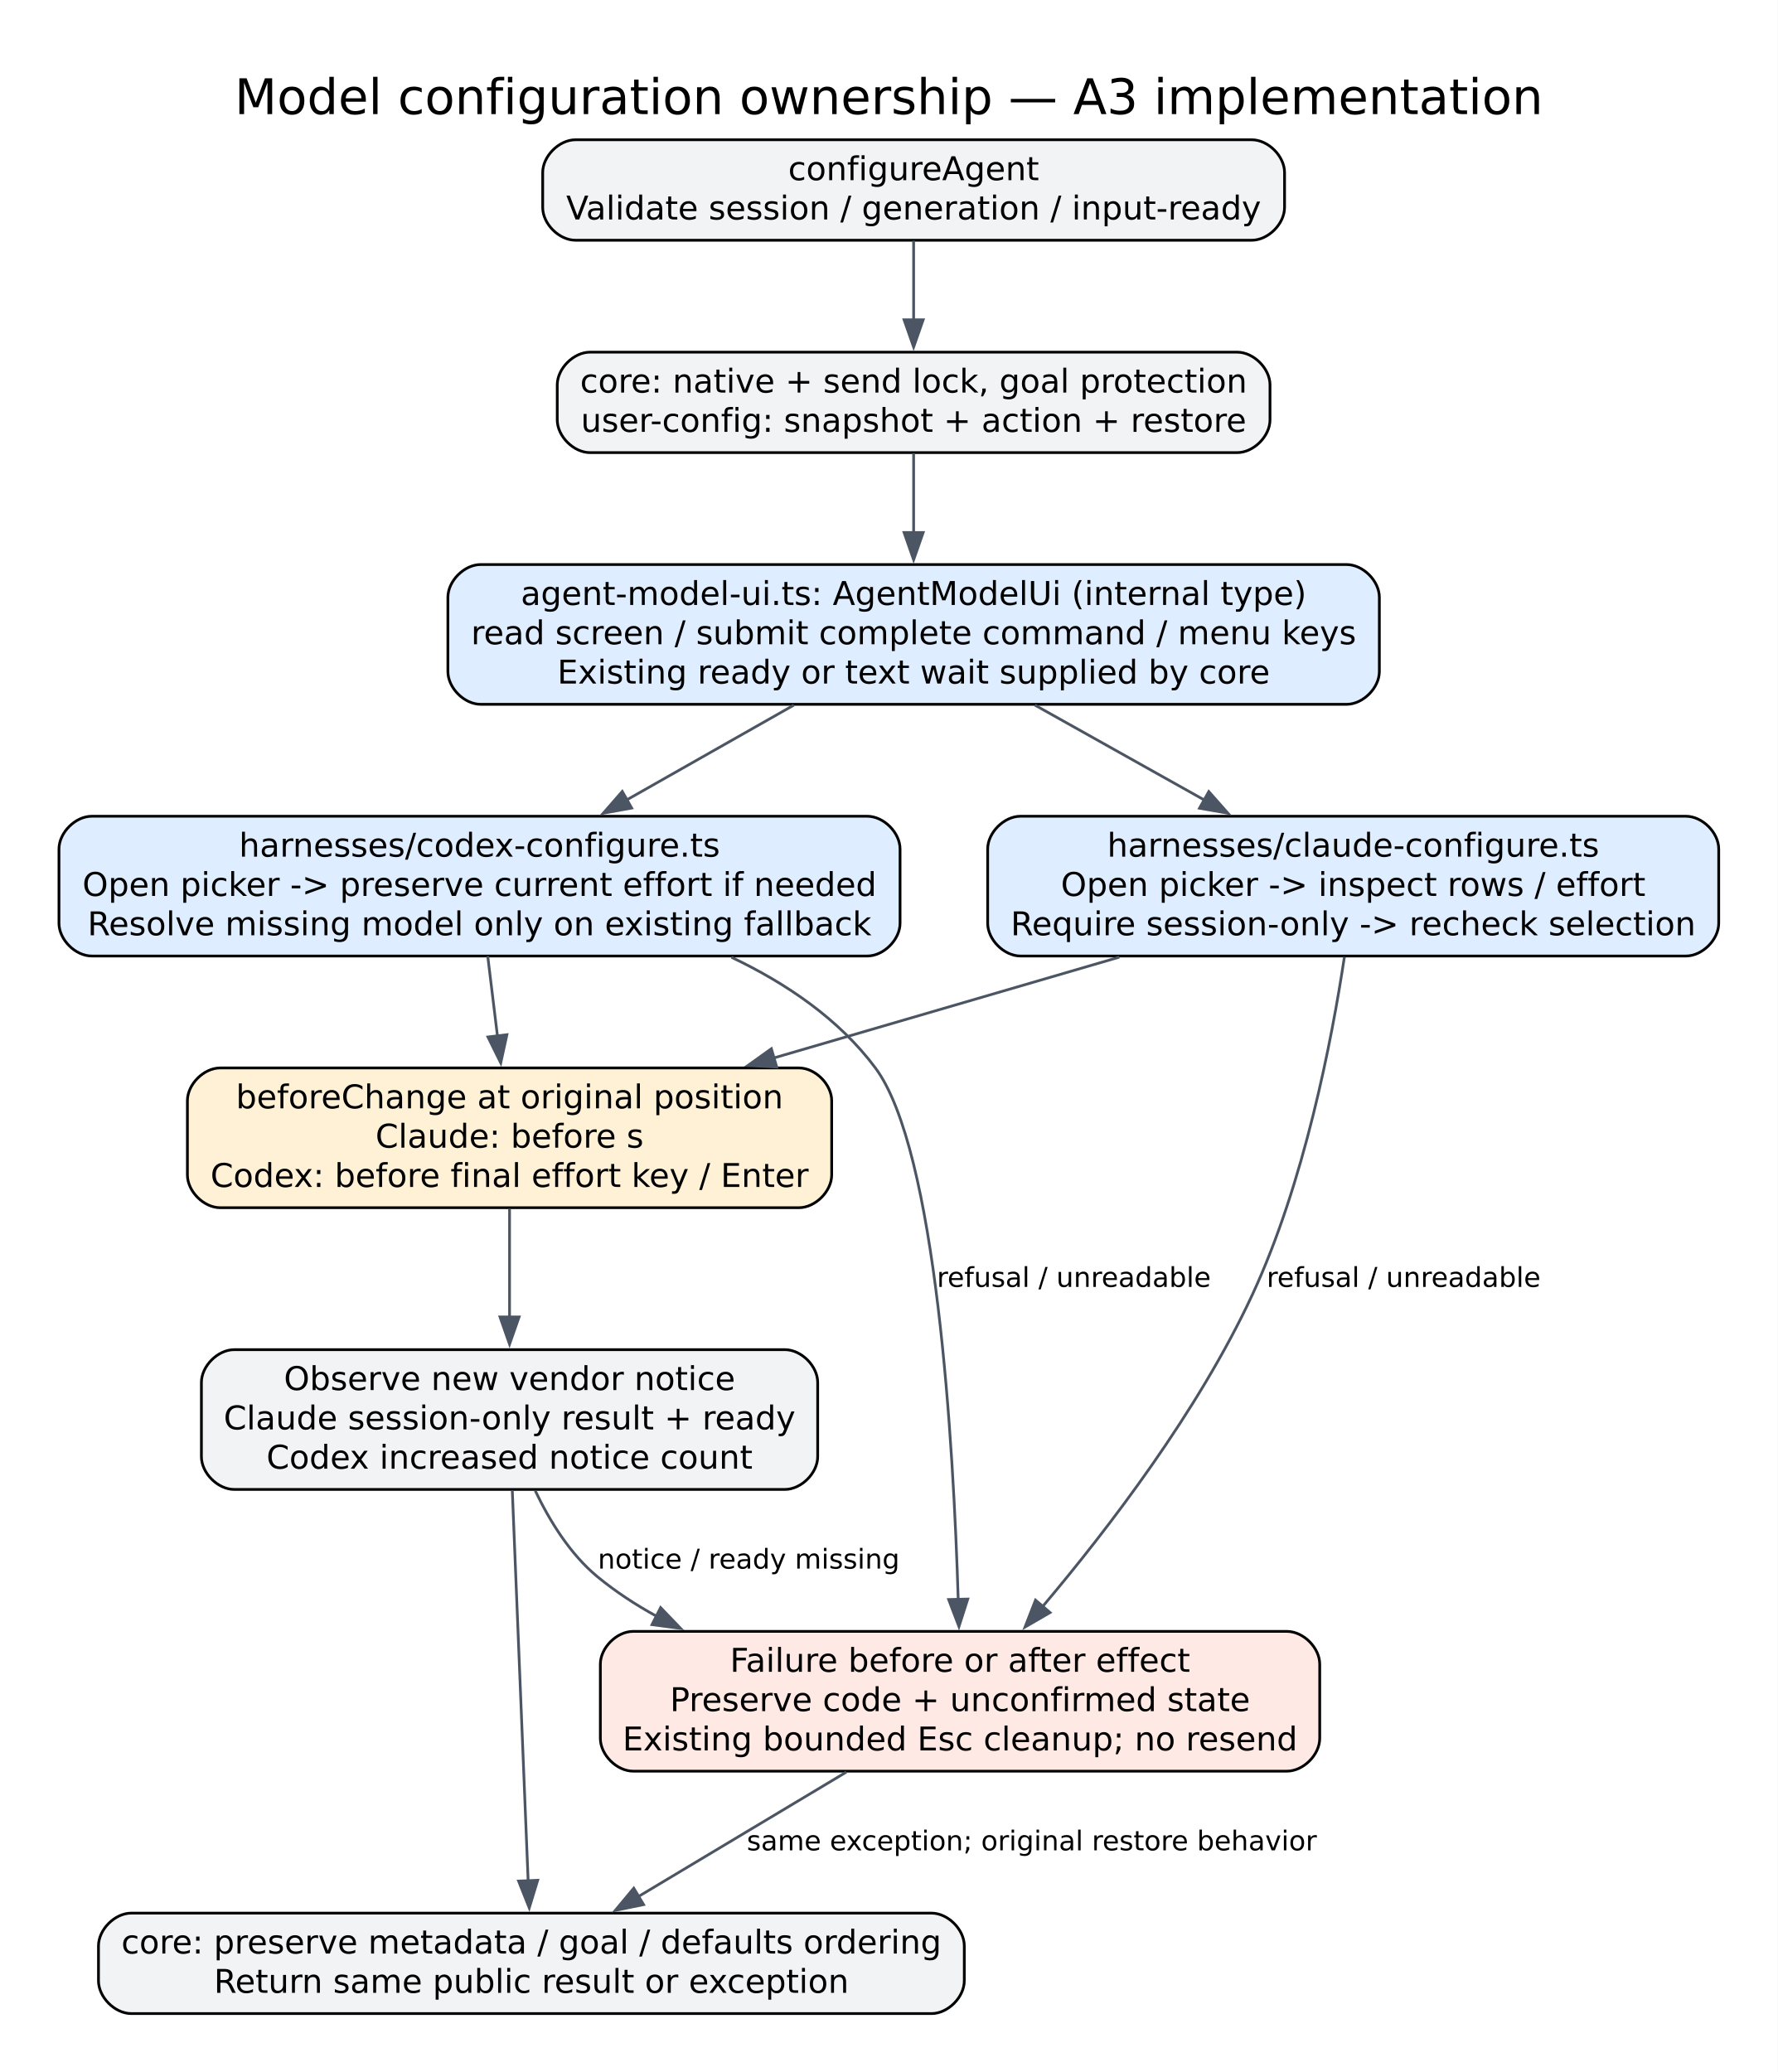
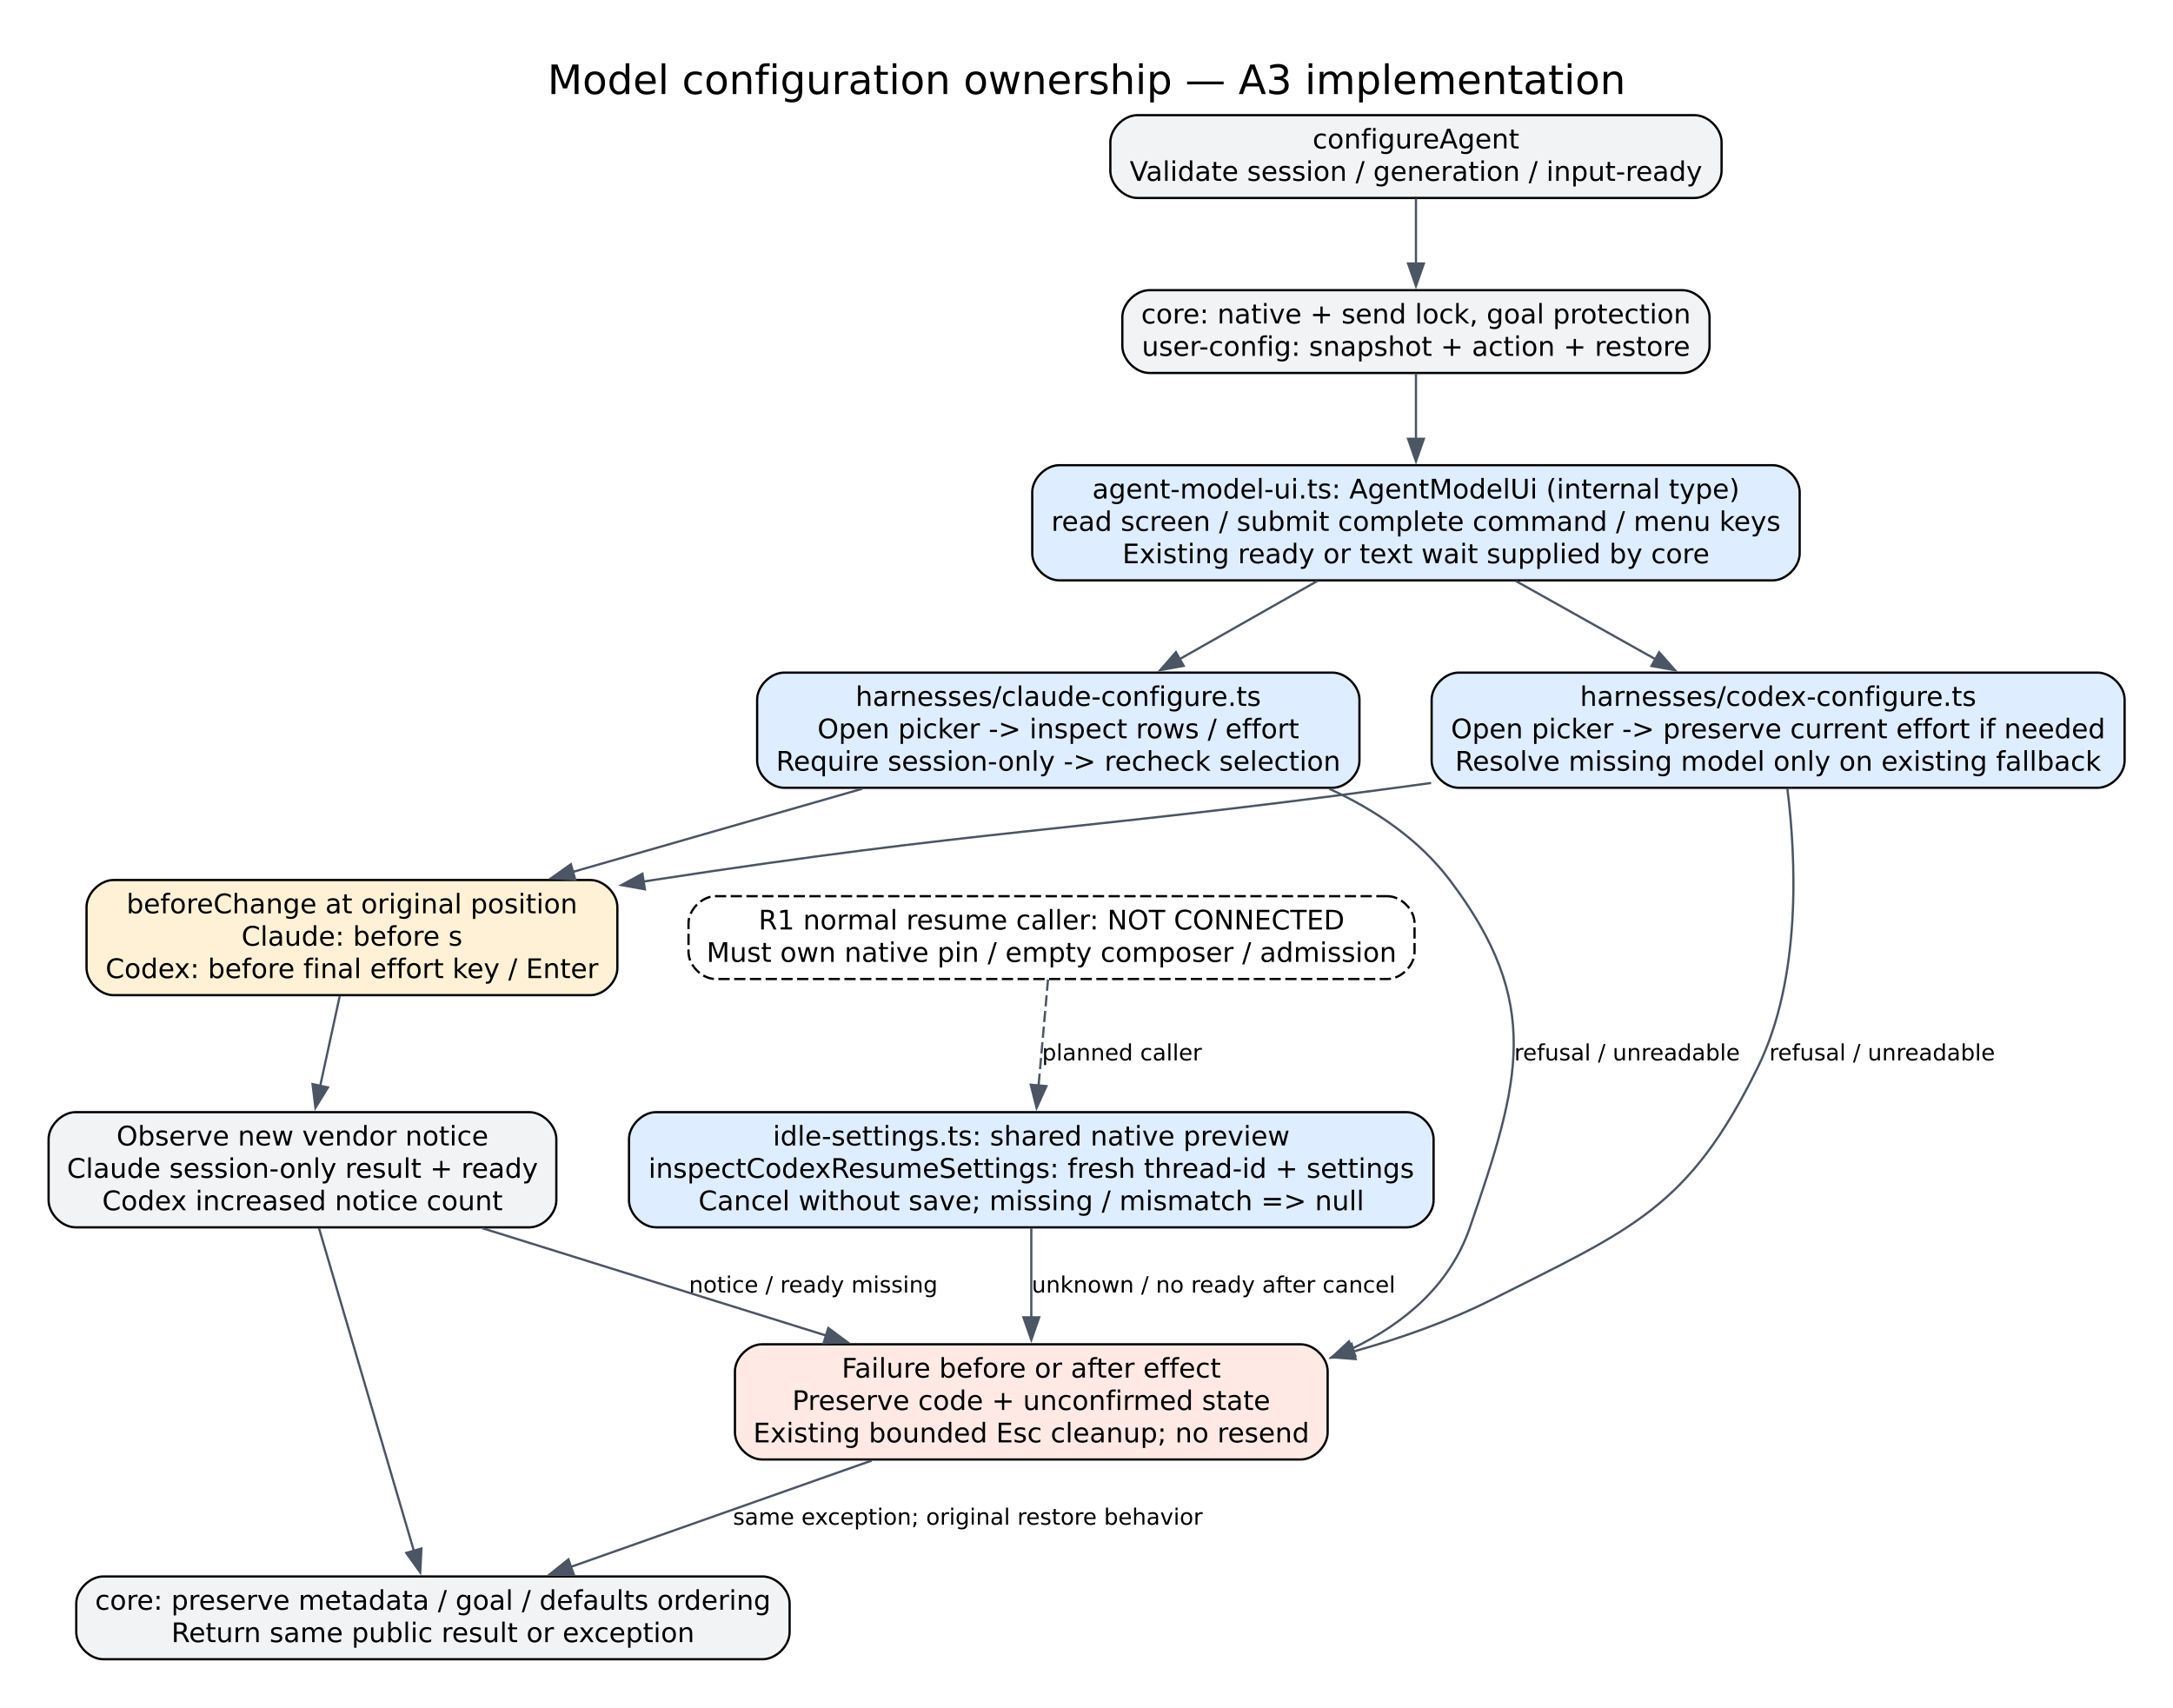
- <svg xmlns="http://www.w3.org/2000/svg" width="651pt" height="759pt" viewBox="0.00 0.00 651.00 759.00">
+ <svg xmlns="http://www.w3.org/2000/svg" width="966pt" height="759pt" viewBox="0.00 0.00 966.00 759.00">
  <g id="graph0" class="graph" transform="scale(1 1) rotate(0) translate(21.6 737.6)">
-     <polygon fill="white" stroke="none" points="-21.6,21.6 -21.6,-737.6 629.51,-737.6 629.51,21.6 -21.6,21.6" />
-     <text xml:space="preserve" text-anchor="middle" x="303.95" y="-695.8" font-family="DejaVu Sans" font-size="18.00">Model configuration ownership — A3 implementation</text>
+     <polygon fill="white" stroke="none" points="-21.6,21.6 -21.6,-737.6 944.49,-737.6 944.49,21.6 -21.6,21.6" />
+     <text xml:space="preserve" text-anchor="middle" x="461.44" y="-695.8" font-family="DejaVu Sans" font-size="18.00">Model configuration ownership — A3 implementation</text>
    <g id="node1" class="node">
-       <path fill="#f1f3f5" stroke="black" d="M436.89,-686.4C436.89,-686.4 189.17,-686.4 189.17,-686.4 183.17,-686.4 177.17,-680.4 177.17,-674.4 177.17,-674.4 177.17,-661.6 177.17,-661.6 177.17,-655.6 183.17,-649.6 189.17,-649.6 189.17,-649.6 436.89,-649.6 436.89,-649.6 442.89,-649.6 448.89,-655.6 448.89,-661.6 448.89,-661.6 448.89,-674.4 448.89,-674.4 448.89,-680.4 442.89,-686.4 436.89,-686.4" />
-       <text xml:space="preserve" text-anchor="middle" x="313.03" y="-671.6" font-family="DejaVu Sans" font-size="12.00">configureAgent</text>
-       <text xml:space="preserve" text-anchor="middle" x="313.03" y="-657.2" font-family="DejaVu Sans" font-size="12.00">Validate session / generation / input-ready</text>
+       <path fill="#f1f3f5" stroke="black" d="M731.72,-686.4C731.72,-686.4 484,-686.4 484,-686.4 478,-686.4 472,-680.4 472,-674.4 472,-674.4 472,-661.6 472,-661.6 472,-655.6 478,-649.6 484,-649.6 484,-649.6 731.72,-649.6 731.72,-649.6 737.72,-649.6 743.72,-655.6 743.72,-661.6 743.72,-661.6 743.72,-674.4 743.72,-674.4 743.72,-680.4 737.72,-686.4 731.72,-686.4" />
+       <text xml:space="preserve" text-anchor="middle" x="607.86" y="-671.6" font-family="DejaVu Sans" font-size="12.00">configureAgent</text>
+       <text xml:space="preserve" text-anchor="middle" x="607.86" y="-657.2" font-family="DejaVu Sans" font-size="12.00">Validate session / generation / input-ready</text>
    </g>
    <g id="node2" class="node">
-       <path fill="#f1f3f5" stroke="black" d="M431.56,-608.6C431.56,-608.6 194.5,-608.6 194.5,-608.6 188.5,-608.6 182.5,-602.6 182.5,-596.6 182.5,-596.6 182.5,-583.8 182.5,-583.8 182.5,-577.8 188.5,-571.8 194.5,-571.8 194.5,-571.8 431.56,-571.8 431.56,-571.8 437.56,-571.8 443.56,-577.8 443.56,-583.8 443.56,-583.8 443.56,-596.6 443.56,-596.6 443.56,-602.6 437.56,-608.6 431.56,-608.6" />
-       <text xml:space="preserve" text-anchor="middle" x="313.03" y="-593.8" font-family="DejaVu Sans" font-size="12.00">core: native + send lock, goal protection</text>
-       <text xml:space="preserve" text-anchor="middle" x="313.03" y="-579.4" font-family="DejaVu Sans" font-size="12.00">user-config: snapshot + action + restore</text>
+       <path fill="#f1f3f5" stroke="black" d="M726.38,-608.6C726.38,-608.6 489.33,-608.6 489.33,-608.6 483.33,-608.6 477.33,-602.6 477.33,-596.6 477.33,-596.6 477.33,-583.8 477.33,-583.8 477.33,-577.8 483.33,-571.8 489.33,-571.8 489.33,-571.8 726.38,-571.8 726.38,-571.8 732.38,-571.8 738.38,-577.8 738.38,-583.8 738.38,-583.8 738.38,-596.6 738.38,-596.6 738.38,-602.6 732.38,-608.6 726.38,-608.6" />
+       <text xml:space="preserve" text-anchor="middle" x="607.86" y="-593.8" font-family="DejaVu Sans" font-size="12.00">core: native + send lock, goal protection</text>
+       <text xml:space="preserve" text-anchor="middle" x="607.86" y="-579.4" font-family="DejaVu Sans" font-size="12.00">user-config: snapshot + action + restore</text>
+     </g>
+     <g id="edge3" class="edge">
+       <path fill="none" stroke="#4b5563" d="M607.86,-649.42C607.86,-640.78 607.86,-630.13 607.86,-620.32" />
+       <polygon fill="#4b5563" stroke="#4b5563" points="611.36,-620.46 607.86,-610.46 604.36,-620.46 611.36,-620.46" />
+     </g>
+     <g id="node3" class="node">
+       <path fill="#deedff" stroke="black" d="M766.44,-530.8C766.44,-530.8 449.28,-530.8 449.28,-530.8 443.28,-530.8 437.28,-524.8 437.28,-518.8 437.28,-518.8 437.28,-491.6 437.28,-491.6 437.28,-485.6 443.28,-479.6 449.28,-479.6 449.28,-479.6 766.44,-479.6 766.44,-479.6 772.44,-479.6 778.44,-485.6 778.44,-491.6 778.44,-491.6 778.44,-518.8 778.44,-518.8 778.44,-524.8 772.44,-530.8 766.44,-530.8" />
+       <text xml:space="preserve" text-anchor="middle" x="607.86" y="-516" font-family="DejaVu Sans" font-size="12.00">agent-model-ui.ts: AgentModelUi (internal type)</text>
+       <text xml:space="preserve" text-anchor="middle" x="607.86" y="-501.6" font-family="DejaVu Sans" font-size="12.00">read screen / submit complete command / menu keys</text>
+       <text xml:space="preserve" text-anchor="middle" x="607.86" y="-487.2" font-family="DejaVu Sans" font-size="12.00">Existing ready or text wait supplied by core</text>
+     </g>
+     <g id="edge4" class="edge">
+       <path fill="none" stroke="#4b5563" d="M607.86,-571.6C607.86,-563.12 607.86,-552.61 607.86,-542.52" />
+       <polygon fill="#4b5563" stroke="#4b5563" points="611.36,-542.53 607.86,-532.53 604.36,-542.53 611.36,-542.53" />
+     </g>
+     <g id="node4" class="node">
+       <path fill="#deedff" stroke="black" d="M570.74,-438.6C570.74,-438.6 326.98,-438.6 326.98,-438.6 320.98,-438.6 314.98,-432.6 314.98,-426.6 314.98,-426.6 314.98,-399.4 314.98,-399.4 314.98,-393.4 320.98,-387.4 326.98,-387.4 326.98,-387.4 570.74,-387.4 570.74,-387.4 576.74,-387.4 582.74,-393.4 582.74,-399.4 582.74,-399.4 582.74,-426.6 582.74,-426.6 582.74,-432.6 576.74,-438.6 570.74,-438.6" />
+       <text xml:space="preserve" text-anchor="middle" x="448.86" y="-423.8" font-family="DejaVu Sans" font-size="12.00">harnesses/claude-configure.ts</text>
+       <text xml:space="preserve" text-anchor="middle" x="448.86" y="-409.4" font-family="DejaVu Sans" font-size="12.00">Open picker -&gt; inspect rows / effort</text>
+       <text xml:space="preserve" text-anchor="middle" x="448.86" y="-395" font-family="DejaVu Sans" font-size="12.00">Require session-only -&gt; recheck selection</text>
+     </g>
+     <g id="edge5" class="edge">
+       <path fill="none" stroke="#4b5563" d="M563.99,-479.31C545.04,-468.56 522.68,-455.88 502.74,-444.56" />
+       <polygon fill="#4b5563" stroke="#4b5563" points="504.6,-441.6 494.18,-439.71 501.15,-447.69 504.6,-441.6" />
+     </g>
+     <g id="node5" class="node">
+       <path fill="#deedff" stroke="black" d="M910.89,-438.6C910.89,-438.6 626.83,-438.6 626.83,-438.6 620.83,-438.6 614.83,-432.6 614.83,-426.6 614.83,-426.6 614.83,-399.4 614.83,-399.4 614.83,-393.4 620.83,-387.4 626.83,-387.4 626.83,-387.4 910.89,-387.4 910.89,-387.4 916.89,-387.4 922.89,-393.4 922.89,-399.4 922.89,-399.4 922.89,-426.6 922.89,-426.6 922.89,-432.6 916.89,-438.6 910.89,-438.6" />
+       <text xml:space="preserve" text-anchor="middle" x="768.86" y="-423.8" font-family="DejaVu Sans" font-size="12.00">harnesses/codex-configure.ts</text>
+       <text xml:space="preserve" text-anchor="middle" x="768.86" y="-409.4" font-family="DejaVu Sans" font-size="12.00">Open picker -&gt; preserve current effort if needed</text>
+       <text xml:space="preserve" text-anchor="middle" x="768.86" y="-395" font-family="DejaVu Sans" font-size="12.00">Resolve missing model only on existing fallback</text>
+     </g>
+     <g id="edge6" class="edge">
+       <path fill="none" stroke="#4b5563" d="M652.28,-479.31C671.47,-468.56 694.11,-455.88 714.3,-444.56" />
+       <polygon fill="#4b5563" stroke="#4b5563" points="715.97,-447.64 722.98,-439.7 712.55,-441.54 715.97,-447.64" />
+     </g>
+     <g id="node6" class="node">
+       <path fill="#fff1d5" stroke="black" d="M240.85,-346.4C240.85,-346.4 28.87,-346.4 28.87,-346.4 22.87,-346.4 16.87,-340.4 16.87,-334.4 16.87,-334.4 16.87,-307.2 16.87,-307.2 16.87,-301.2 22.87,-295.2 28.87,-295.2 28.87,-295.2 240.85,-295.2 240.85,-295.2 246.85,-295.2 252.85,-301.2 252.85,-307.2 252.85,-307.2 252.85,-334.4 252.85,-334.4 252.85,-340.4 246.85,-346.4 240.85,-346.4" />
+       <text xml:space="preserve" text-anchor="middle" x="134.86" y="-331.6" font-family="DejaVu Sans" font-size="12.00">beforeChange at original position</text>
+       <text xml:space="preserve" text-anchor="middle" x="134.86" y="-317.2" font-family="DejaVu Sans" font-size="12.00">Claude: before s</text>
+       <text xml:space="preserve" text-anchor="middle" x="134.86" y="-302.8" font-family="DejaVu Sans" font-size="12.00">Codex: before final effort key / Enter</text>
+     </g>
+     <g id="edge7" class="edge">
+       <path fill="none" stroke="#4b5563" d="M361.81,-386.99C321.82,-375.51 274.23,-361.84 232.98,-349.98" />
+       <polygon fill="#4b5563" stroke="#4b5563" points="234.11,-346.67 223.53,-347.27 232.18,-353.4 234.11,-346.67" />
+     </g>
+     <g id="node9" class="node">
+       <path fill="#ffe9e4" stroke="black" d="M556.6,-140C556.6,-140 317.12,-140 317.12,-140 311.12,-140 305.12,-134 305.12,-128 305.12,-128 305.12,-100.8 305.12,-100.8 305.12,-94.8 311.12,-88.8 317.12,-88.8 317.12,-88.8 556.6,-88.8 556.6,-88.8 562.6,-88.8 568.6,-94.8 568.6,-100.8 568.6,-100.8 568.6,-128 568.6,-128 568.6,-134 562.6,-140 556.6,-140" />
+       <text xml:space="preserve" text-anchor="middle" x="436.86" y="-125.2" font-family="DejaVu Sans" font-size="12.00">Failure before or after effect</text>
+       <text xml:space="preserve" text-anchor="middle" x="436.86" y="-110.8" font-family="DejaVu Sans" font-size="12.00">Preserve code + unconfirmed state</text>
+       <text xml:space="preserve" text-anchor="middle" x="436.86" y="-96.4" font-family="DejaVu Sans" font-size="12.00">Existing bounded Esc cleanup; no resend</text>
+     </g>
+     <g id="edge11" class="edge">
+       <path fill="none" stroke="#4b5563" d="M569.33,-386.95C590.01,-377.47 609.21,-364.41 622.86,-346.4 664.38,-291.62 654.24,-256.99 631.86,-192 623.13,-166.65 603.26,-149.54 579.38,-138.04" />
+       <polygon fill="#4b5563" stroke="#4b5563" points="580.88,-134.87 570.32,-134.06 578.06,-141.28 580.88,-134.87" />
+       <text xml:space="preserve" text-anchor="middle" x="701.72" y="-266.2" font-family="DejaVu Sans" font-size="10.00">refusal / unreadable</text>
+     </g>
+     <g id="edge8" class="edge">
+       <path fill="none" stroke="#4b5563" d="M614.6,-389.54C609.29,-388.81 604.03,-388.1 598.86,-387.4 452.38,-367.7 414.94,-368.86 268.86,-346.4 267.41,-346.18 265.96,-345.95 264.5,-345.72" />
+       <polygon fill="#4b5563" stroke="#4b5563" points="265.09,-342.27 254.66,-344.14 263.98,-349.18 265.09,-342.27" />
+     </g>
+     <g id="edge12" class="edge">
+       <path fill="none" stroke="#4b5563" d="M772.96,-387.09C776.81,-356.28 779.42,-303.04 759.86,-263.2 729.16,-200.66 704.09,-191.33 641.86,-160 622.59,-150.3 601.26,-142.7 579.85,-136.74" />
+       <polygon fill="#4b5563" stroke="#4b5563" points="581.03,-133.44 570.47,-134.26 579.24,-140.2 581.03,-133.44" />
+       <text xml:space="preserve" text-anchor="middle" x="815.1" y="-266.2" font-family="DejaVu Sans" font-size="10.00">refusal / unreadable</text>
+     </g>
+     <g id="node7" class="node">
+       <path fill="#f1f3f5" stroke="black" d="M213.72,-243.2C213.72,-243.2 12,-243.2 12,-243.2 6,-243.2 0,-237.2 0,-231.2 0,-231.2 0,-204 0,-204 0,-198 6,-192 12,-192 12,-192 213.72,-192 213.72,-192 219.72,-192 225.72,-198 225.72,-204 225.72,-204 225.72,-231.2 225.72,-231.2 225.72,-237.2 219.72,-243.2 213.72,-243.2" />
+       <text xml:space="preserve" text-anchor="middle" x="112.86" y="-228.4" font-family="DejaVu Sans" font-size="12.00">Observe new vendor notice</text>
+       <text xml:space="preserve" text-anchor="middle" x="112.86" y="-214" font-family="DejaVu Sans" font-size="12.00">Claude session-only result + ready</text>
+       <text xml:space="preserve" text-anchor="middle" x="112.86" y="-199.6" font-family="DejaVu Sans" font-size="12.00">Codex increased notice count</text>
+     </g>
+     <g id="edge9" class="edge">
+       <path fill="none" stroke="#4b5563" d="M129.42,-294.78C126.8,-282.74 123.62,-268.08 120.74,-254.84" />
+       <polygon fill="#4b5563" stroke="#4b5563" points="124.18,-254.19 118.63,-245.16 117.34,-255.67 124.18,-254.19" />
+     </g>
+     <g id="node8" class="node">
+       <path fill="#f1f3f5" stroke="black" d="M317.42,-36.8C317.42,-36.8 24.3,-36.8 24.3,-36.8 18.3,-36.8 12.3,-30.8 12.3,-24.8 12.3,-24.8 12.3,-12 12.3,-12 12.3,-6 18.3,0 24.3,0 24.3,0 317.42,0 317.42,0 323.42,0 329.42,-6 329.42,-12 329.42,-12 329.42,-24.8 329.42,-24.8 329.42,-30.8 323.42,-36.8 317.42,-36.8" />
+       <text xml:space="preserve" text-anchor="middle" x="170.86" y="-22" font-family="DejaVu Sans" font-size="12.00">core: preserve metadata / goal / defaults ordering</text>
+       <text xml:space="preserve" text-anchor="middle" x="170.86" y="-7.6" font-family="DejaVu Sans" font-size="12.00">Return same public result or exception</text>
+     </g>
+     <g id="edge10" class="edge">
+       <path fill="none" stroke="#4b5563" d="M120.21,-191.62C130.98,-154.99 151.02,-86.87 162.39,-48.18" />
+       <polygon fill="#4b5563" stroke="#4b5563" points="165.74,-49.22 165.2,-38.64 159.02,-47.25 165.74,-49.22" />
+     </g>
+     <g id="edge13" class="edge">
+       <path fill="none" stroke="#4b5563" d="M192.95,-191.58C239.29,-177.11 297.77,-158.84 345.85,-143.83" />
+       <polygon fill="#4b5563" stroke="#4b5563" points="346.62,-147.25 355.12,-140.93 344.53,-140.57 346.62,-147.25" />
+       <text xml:space="preserve" text-anchor="middle" x="339.96" y="-163" font-family="DejaVu Sans" font-size="10.00">notice / ready missing</text>
+     </g>
+     <g id="edge14" class="edge">
+       <path fill="none" stroke="#4b5563" d="M365.93,-88.33C324.2,-73.59 271.96,-55.13 232.05,-41.02" />
+       <polygon fill="#4b5563" stroke="#4b5563" points="233.42,-37.79 222.82,-37.76 231.09,-44.39 233.42,-37.79" />
+       <text xml:space="preserve" text-anchor="middle" x="408.65" y="-59.8" font-family="DejaVu Sans" font-size="10.00">same exception; original restore behavior</text>
+     </g>
+     <g id="node10" class="node">
+       <path fill="#deedff" stroke="black" d="M603.7,-243.2C603.7,-243.2 270.02,-243.2 270.02,-243.2 264.02,-243.2 258.02,-237.2 258.02,-231.2 258.02,-231.2 258.02,-204 258.02,-204 258.02,-198 264.02,-192 270.02,-192 270.02,-192 603.7,-192 603.7,-192 609.7,-192 615.7,-198 615.7,-204 615.7,-204 615.7,-231.2 615.7,-231.2 615.7,-237.2 609.7,-243.2 603.7,-243.2" />
+       <text xml:space="preserve" text-anchor="middle" x="436.86" y="-228.4" font-family="DejaVu Sans" font-size="12.00">idle-settings.ts: shared native preview</text>
+       <text xml:space="preserve" text-anchor="middle" x="436.86" y="-214" font-family="DejaVu Sans" font-size="12.00">inspectCodexResumeSettings: fresh thread-id + settings</text>
+       <text xml:space="preserve" text-anchor="middle" x="436.86" y="-199.6" font-family="DejaVu Sans" font-size="12.00">Cancel without save; missing / mismatch =&gt; null</text>
+     </g>
+     <g id="edge2" class="edge">
+       <path fill="none" stroke="#4b5563" d="M436.86,-191.58C436.86,-179.54 436.86,-164.88 436.86,-151.64" />
+       <polygon fill="#4b5563" stroke="#4b5563" points="440.36,-151.99 436.86,-141.99 433.36,-151.99 440.36,-151.99" />
+       <text xml:space="preserve" text-anchor="middle" x="517.88" y="-163" font-family="DejaVu Sans" font-size="10.00">unknown / no ready after cancel</text>
+     </g>
+     <g id="node11" class="node">
+       <path fill="none" stroke="black" stroke-dasharray="5,2" d="M595.23,-339.2C595.23,-339.2 296.48,-339.2 296.48,-339.2 290.48,-339.2 284.48,-333.2 284.48,-327.2 284.48,-327.2 284.48,-314.4 284.48,-314.4 284.48,-308.4 290.48,-302.4 296.48,-302.4 296.48,-302.4 595.23,-302.4 595.23,-302.4 601.23,-302.4 607.23,-308.4 607.23,-314.4 607.23,-314.4 607.23,-327.2 607.23,-327.2 607.23,-333.2 601.23,-339.2 595.23,-339.2" />
+       <text xml:space="preserve" text-anchor="middle" x="445.86" y="-324.4" font-family="DejaVu Sans" font-size="12.00">R1 normal resume caller: NOT CONNECTED</text>
+       <text xml:space="preserve" text-anchor="middle" x="445.86" y="-310" font-family="DejaVu Sans" font-size="12.00">Must own native pin / empty composer / admission</text>
    </g>
    <g id="edge1" class="edge">
-       <path fill="none" stroke="#4b5563" d="M313.03,-649.42C313.03,-640.78 313.03,-630.13 313.03,-620.32" />
-       <polygon fill="#4b5563" stroke="#4b5563" points="316.53,-620.46 313.03,-610.46 309.53,-620.46 316.53,-620.46" />
-     </g>
-     <g id="node3" class="node">
-       <path fill="#deedff" stroke="black" d="M471.61,-530.8C471.61,-530.8 154.45,-530.8 154.45,-530.8 148.45,-530.8 142.45,-524.8 142.45,-518.8 142.45,-518.8 142.45,-491.6 142.45,-491.6 142.45,-485.6 148.45,-479.6 154.45,-479.6 154.45,-479.6 471.61,-479.6 471.61,-479.6 477.61,-479.6 483.61,-485.6 483.61,-491.6 483.61,-491.6 483.61,-518.8 483.61,-518.8 483.61,-524.8 477.61,-530.8 471.61,-530.8" />
-       <text xml:space="preserve" text-anchor="middle" x="313.03" y="-516" font-family="DejaVu Sans" font-size="12.00">agent-model-ui.ts: AgentModelUi (internal type)</text>
-       <text xml:space="preserve" text-anchor="middle" x="313.03" y="-501.6" font-family="DejaVu Sans" font-size="12.00">read screen / submit complete command / menu keys</text>
-       <text xml:space="preserve" text-anchor="middle" x="313.03" y="-487.2" font-family="DejaVu Sans" font-size="12.00">Existing ready or text wait supplied by core</text>
-     </g>
-     <g id="edge2" class="edge">
-       <path fill="none" stroke="#4b5563" d="M313.03,-571.6C313.03,-563.12 313.03,-552.61 313.03,-542.52" />
-       <polygon fill="#4b5563" stroke="#4b5563" points="316.53,-542.53 313.03,-532.53 309.53,-542.53 316.53,-542.53" />
-     </g>
-     <g id="node4" class="node">
-       <path fill="#deedff" stroke="black" d="M595.91,-438.6C595.91,-438.6 352.15,-438.6 352.15,-438.6 346.15,-438.6 340.15,-432.6 340.15,-426.6 340.15,-426.6 340.15,-399.4 340.15,-399.4 340.15,-393.4 346.15,-387.4 352.15,-387.4 352.15,-387.4 595.91,-387.4 595.91,-387.4 601.91,-387.4 607.91,-393.4 607.91,-399.4 607.91,-399.4 607.91,-426.6 607.91,-426.6 607.91,-432.6 601.91,-438.6 595.91,-438.6" />
-       <text xml:space="preserve" text-anchor="middle" x="474.03" y="-423.8" font-family="DejaVu Sans" font-size="12.00">harnesses/claude-configure.ts</text>
-       <text xml:space="preserve" text-anchor="middle" x="474.03" y="-409.4" font-family="DejaVu Sans" font-size="12.00">Open picker -&gt; inspect rows / effort</text>
-       <text xml:space="preserve" text-anchor="middle" x="474.03" y="-395" font-family="DejaVu Sans" font-size="12.00">Require session-only -&gt; recheck selection</text>
-     </g>
-     <g id="edge3" class="edge">
-       <path fill="none" stroke="#4b5563" d="M357.45,-479.31C376.64,-468.56 399.28,-455.88 419.48,-444.56" />
-       <polygon fill="#4b5563" stroke="#4b5563" points="421.14,-447.64 428.16,-439.7 417.72,-441.54 421.14,-447.64" />
-     </g>
-     <g id="node5" class="node">
-       <path fill="#deedff" stroke="black" d="M296.06,-438.6C296.06,-438.6 12,-438.6 12,-438.6 6,-438.6 0,-432.6 0,-426.6 0,-426.6 0,-399.4 0,-399.4 0,-393.4 6,-387.4 12,-387.4 12,-387.4 296.06,-387.4 296.06,-387.4 302.06,-387.4 308.06,-393.4 308.06,-399.4 308.06,-399.4 308.06,-426.6 308.06,-426.6 308.06,-432.6 302.06,-438.6 296.06,-438.6" />
-       <text xml:space="preserve" text-anchor="middle" x="154.03" y="-423.8" font-family="DejaVu Sans" font-size="12.00">harnesses/codex-configure.ts</text>
-       <text xml:space="preserve" text-anchor="middle" x="154.03" y="-409.4" font-family="DejaVu Sans" font-size="12.00">Open picker -&gt; preserve current effort if needed</text>
-       <text xml:space="preserve" text-anchor="middle" x="154.03" y="-395" font-family="DejaVu Sans" font-size="12.00">Resolve missing model only on existing fallback</text>
-     </g>
-     <g id="edge4" class="edge">
-       <path fill="none" stroke="#4b5563" d="M269.16,-479.31C250.21,-468.56 227.85,-455.88 207.91,-444.56" />
-       <polygon fill="#4b5563" stroke="#4b5563" points="209.77,-441.6 199.35,-439.71 206.32,-447.69 209.77,-441.6" />
-     </g>
-     <g id="node6" class="node">
-       <path fill="#fff1d5" stroke="black" d="M271.02,-346.4C271.02,-346.4 59.04,-346.4 59.04,-346.4 53.04,-346.4 47.04,-340.4 47.04,-334.4 47.04,-334.4 47.04,-307.2 47.04,-307.2 47.04,-301.2 53.04,-295.2 59.04,-295.2 59.04,-295.2 271.02,-295.2 271.02,-295.2 277.02,-295.2 283.02,-301.2 283.02,-307.2 283.02,-307.2 283.02,-334.4 283.02,-334.4 283.02,-340.4 277.02,-346.4 271.02,-346.4" />
-       <text xml:space="preserve" text-anchor="middle" x="165.03" y="-331.6" font-family="DejaVu Sans" font-size="12.00">beforeChange at original position</text>
-       <text xml:space="preserve" text-anchor="middle" x="165.03" y="-317.2" font-family="DejaVu Sans" font-size="12.00">Claude: before s</text>
-       <text xml:space="preserve" text-anchor="middle" x="165.03" y="-302.8" font-family="DejaVu Sans" font-size="12.00">Codex: before final effort key / Enter</text>
-     </g>
-     <g id="edge5" class="edge">
-       <path fill="none" stroke="#4b5563" d="M388.37,-386.99C349.1,-375.53 302.38,-361.89 261.84,-350.06" />
-       <polygon fill="#4b5563" stroke="#4b5563" points="262.89,-346.72 252.31,-347.28 260.93,-353.44 262.89,-346.72" />
-     </g>
-     <g id="node9" class="node">
-       <path fill="#ffe9e4" stroke="black" d="M449.77,-140C449.77,-140 210.29,-140 210.29,-140 204.29,-140 198.29,-134 198.29,-128 198.29,-128 198.29,-100.8 198.29,-100.8 198.29,-94.8 204.29,-88.8 210.29,-88.8 210.29,-88.8 449.77,-88.8 449.77,-88.8 455.77,-88.8 461.77,-94.8 461.77,-100.8 461.77,-100.8 461.77,-128 461.77,-128 461.77,-134 455.77,-140 449.77,-140" />
-       <text xml:space="preserve" text-anchor="middle" x="330.03" y="-125.2" font-family="DejaVu Sans" font-size="12.00">Failure before or after effect</text>
-       <text xml:space="preserve" text-anchor="middle" x="330.03" y="-110.8" font-family="DejaVu Sans" font-size="12.00">Preserve code + unconfirmed state</text>
-       <text xml:space="preserve" text-anchor="middle" x="330.03" y="-96.4" font-family="DejaVu Sans" font-size="12.00">Existing bounded Esc cleanup; no resend</text>
-     </g>
-     <g id="edge9" class="edge">
-       <path fill="none" stroke="#4b5563" d="M470.81,-387.07C466.22,-356.7 456.16,-304.36 437.03,-263.2 417.21,-220.56 384.4,-177.68 360.33,-149.17" />
-       <polygon fill="#4b5563" stroke="#4b5563" points="363,-146.9 353.83,-141.59 357.68,-151.46 363,-146.9" />
-       <text xml:space="preserve" text-anchor="middle" x="492.5" y="-266.2" font-family="DejaVu Sans" font-size="10.00">refusal / unreadable</text>
-     </g>
-     <g id="edge6" class="edge">
-       <path fill="none" stroke="#4b5563" d="M157.04,-387.35C158.14,-378.28 159.42,-367.81 160.62,-357.93" />
-       <polygon fill="#4b5563" stroke="#4b5563" points="164.07,-358.58 161.81,-348.23 157.12,-357.74 164.07,-358.58" />
-     </g>
-     <g id="edge10" class="edge">
-       <path fill="none" stroke="#4b5563" d="M246.31,-386.94C266.49,-377.35 285.75,-364.24 299.03,-346.4 321.41,-316.32 327.63,-208.74 329.36,-151.63" />
-       <polygon fill="#4b5563" stroke="#4b5563" points="332.86,-151.85 329.63,-141.76 325.86,-151.67 332.86,-151.85" />
-       <text xml:space="preserve" text-anchor="middle" x="371.72" y="-266.2" font-family="DejaVu Sans" font-size="10.00">refusal / unreadable</text>
-     </g>
-     <g id="node7" class="node">
-       <path fill="#f1f3f5" stroke="black" d="M265.89,-243.2C265.89,-243.2 64.17,-243.2 64.17,-243.2 58.17,-243.2 52.17,-237.2 52.17,-231.2 52.17,-231.2 52.17,-204 52.17,-204 52.17,-198 58.17,-192 64.17,-192 64.17,-192 265.89,-192 265.89,-192 271.89,-192 277.89,-198 277.89,-204 277.89,-204 277.89,-231.2 277.89,-231.2 277.89,-237.2 271.89,-243.2 265.89,-243.2" />
-       <text xml:space="preserve" text-anchor="middle" x="165.03" y="-228.4" font-family="DejaVu Sans" font-size="12.00">Observe new vendor notice</text>
-       <text xml:space="preserve" text-anchor="middle" x="165.03" y="-214" font-family="DejaVu Sans" font-size="12.00">Claude session-only result + ready</text>
-       <text xml:space="preserve" text-anchor="middle" x="165.03" y="-199.6" font-family="DejaVu Sans" font-size="12.00">Codex increased notice count</text>
-     </g>
-     <g id="edge7" class="edge">
-       <path fill="none" stroke="#4b5563" d="M165.03,-294.78C165.03,-282.74 165.03,-268.08 165.03,-254.84" />
-       <polygon fill="#4b5563" stroke="#4b5563" points="168.53,-255.19 165.03,-245.19 161.53,-255.19 168.53,-255.19" />
-     </g>
-     <g id="node8" class="node">
-       <path fill="#f1f3f5" stroke="black" d="M319.59,-36.8C319.59,-36.8 26.47,-36.8 26.47,-36.8 20.47,-36.8 14.47,-30.8 14.47,-24.8 14.47,-24.8 14.47,-12 14.47,-12 14.47,-6 20.47,0 26.47,0 26.47,0 319.59,0 319.59,0 325.59,0 331.59,-6 331.59,-12 331.59,-12 331.59,-24.8 331.59,-24.8 331.59,-30.8 325.59,-36.8 319.59,-36.8" />
-       <text xml:space="preserve" text-anchor="middle" x="173.03" y="-22" font-family="DejaVu Sans" font-size="12.00">core: preserve metadata / goal / defaults ordering</text>
-       <text xml:space="preserve" text-anchor="middle" x="173.03" y="-7.6" font-family="DejaVu Sans" font-size="12.00">Return same public result or exception</text>
-     </g>
-     <g id="edge8" class="edge">
-       <path fill="none" stroke="#4b5563" d="M166.04,-191.62C167.52,-155.15 170.27,-87.45 171.84,-48.69" />
-       <polygon fill="#4b5563" stroke="#4b5563" points="175.34,-48.84 172.25,-38.7 168.34,-48.55 175.34,-48.84" />
-     </g>
-     <g id="edge11" class="edge">
-       <path fill="none" stroke="#4b5563" d="M174.45,-191.52C179.69,-180.52 187.22,-168.26 197.26,-160 203.85,-154.57 211.13,-149.8 218.79,-145.59" />
-       <polygon fill="#4b5563" stroke="#4b5563" points="220.36,-148.72 227.7,-141.08 217.2,-142.48 220.36,-148.72" />
-       <text xml:space="preserve" text-anchor="middle" x="252.64" y="-163" font-family="DejaVu Sans" font-size="10.00">notice / ready missing</text>
-     </g>
-     <g id="edge12" class="edge">
-       <path fill="none" stroke="#4b5563" d="M288.37,-88.46C264.79,-74.34 235.47,-56.78 212.29,-42.91" />
-       <polygon fill="#4b5563" stroke="#4b5563" points="214.12,-39.92 203.75,-37.79 210.53,-45.93 214.12,-39.92" />
-       <text xml:space="preserve" text-anchor="middle" x="356.32" y="-59.8" font-family="DejaVu Sans" font-size="10.00">same exception; original restore behavior</text>
+       <path fill="none" stroke="#4b5563" stroke-dasharray="5,2" d="M444.29,-302.17C443.13,-289.14 441.51,-270.94 440.08,-254.85" />
+       <polygon fill="#4b5563" stroke="#4b5563" points="443.59,-254.77 439.22,-245.12 436.62,-255.39 443.59,-254.77" />
+       <text xml:space="preserve" text-anchor="middle" x="477.16" y="-266.2" font-family="DejaVu Sans" font-size="10.00">planned caller</text>
    </g>
  </g>
</svg>
